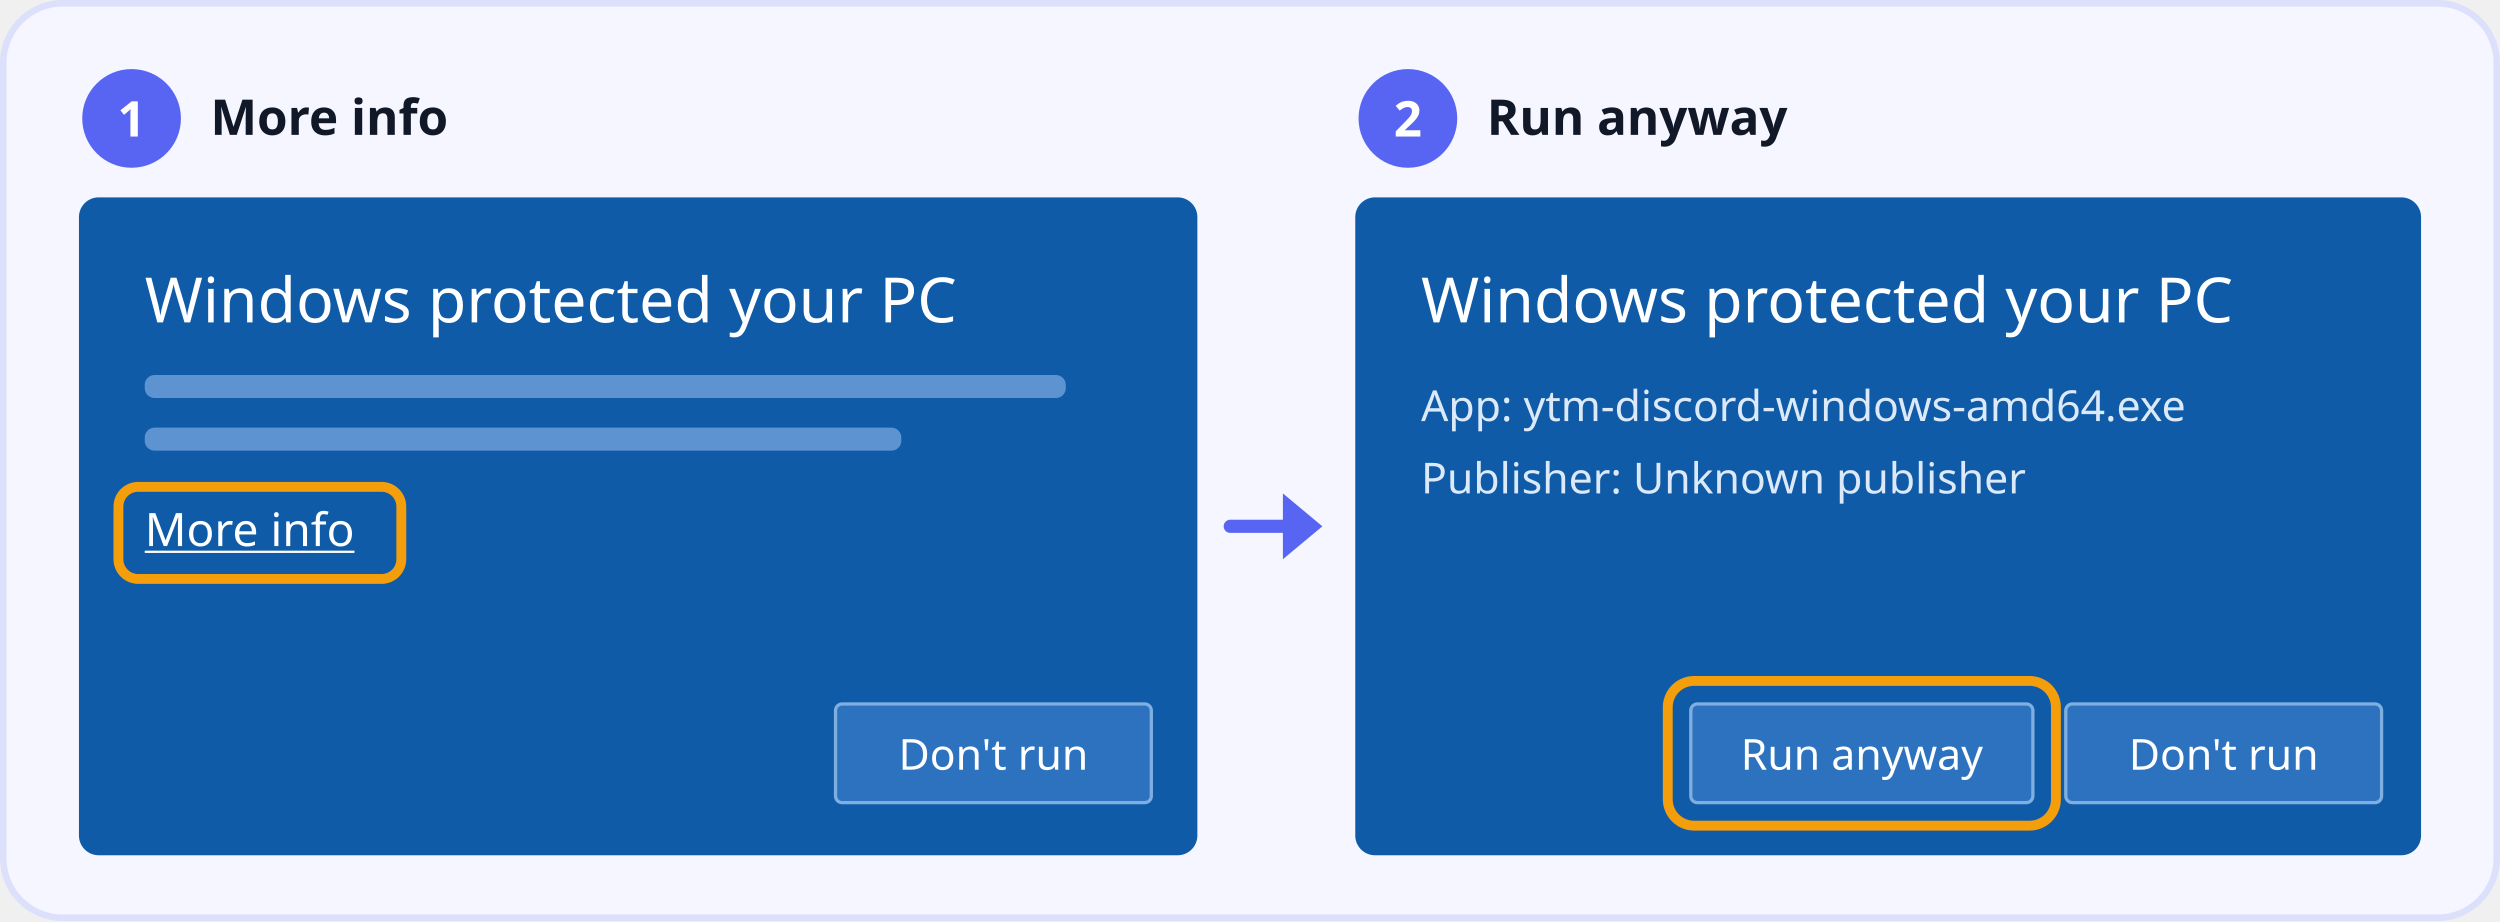
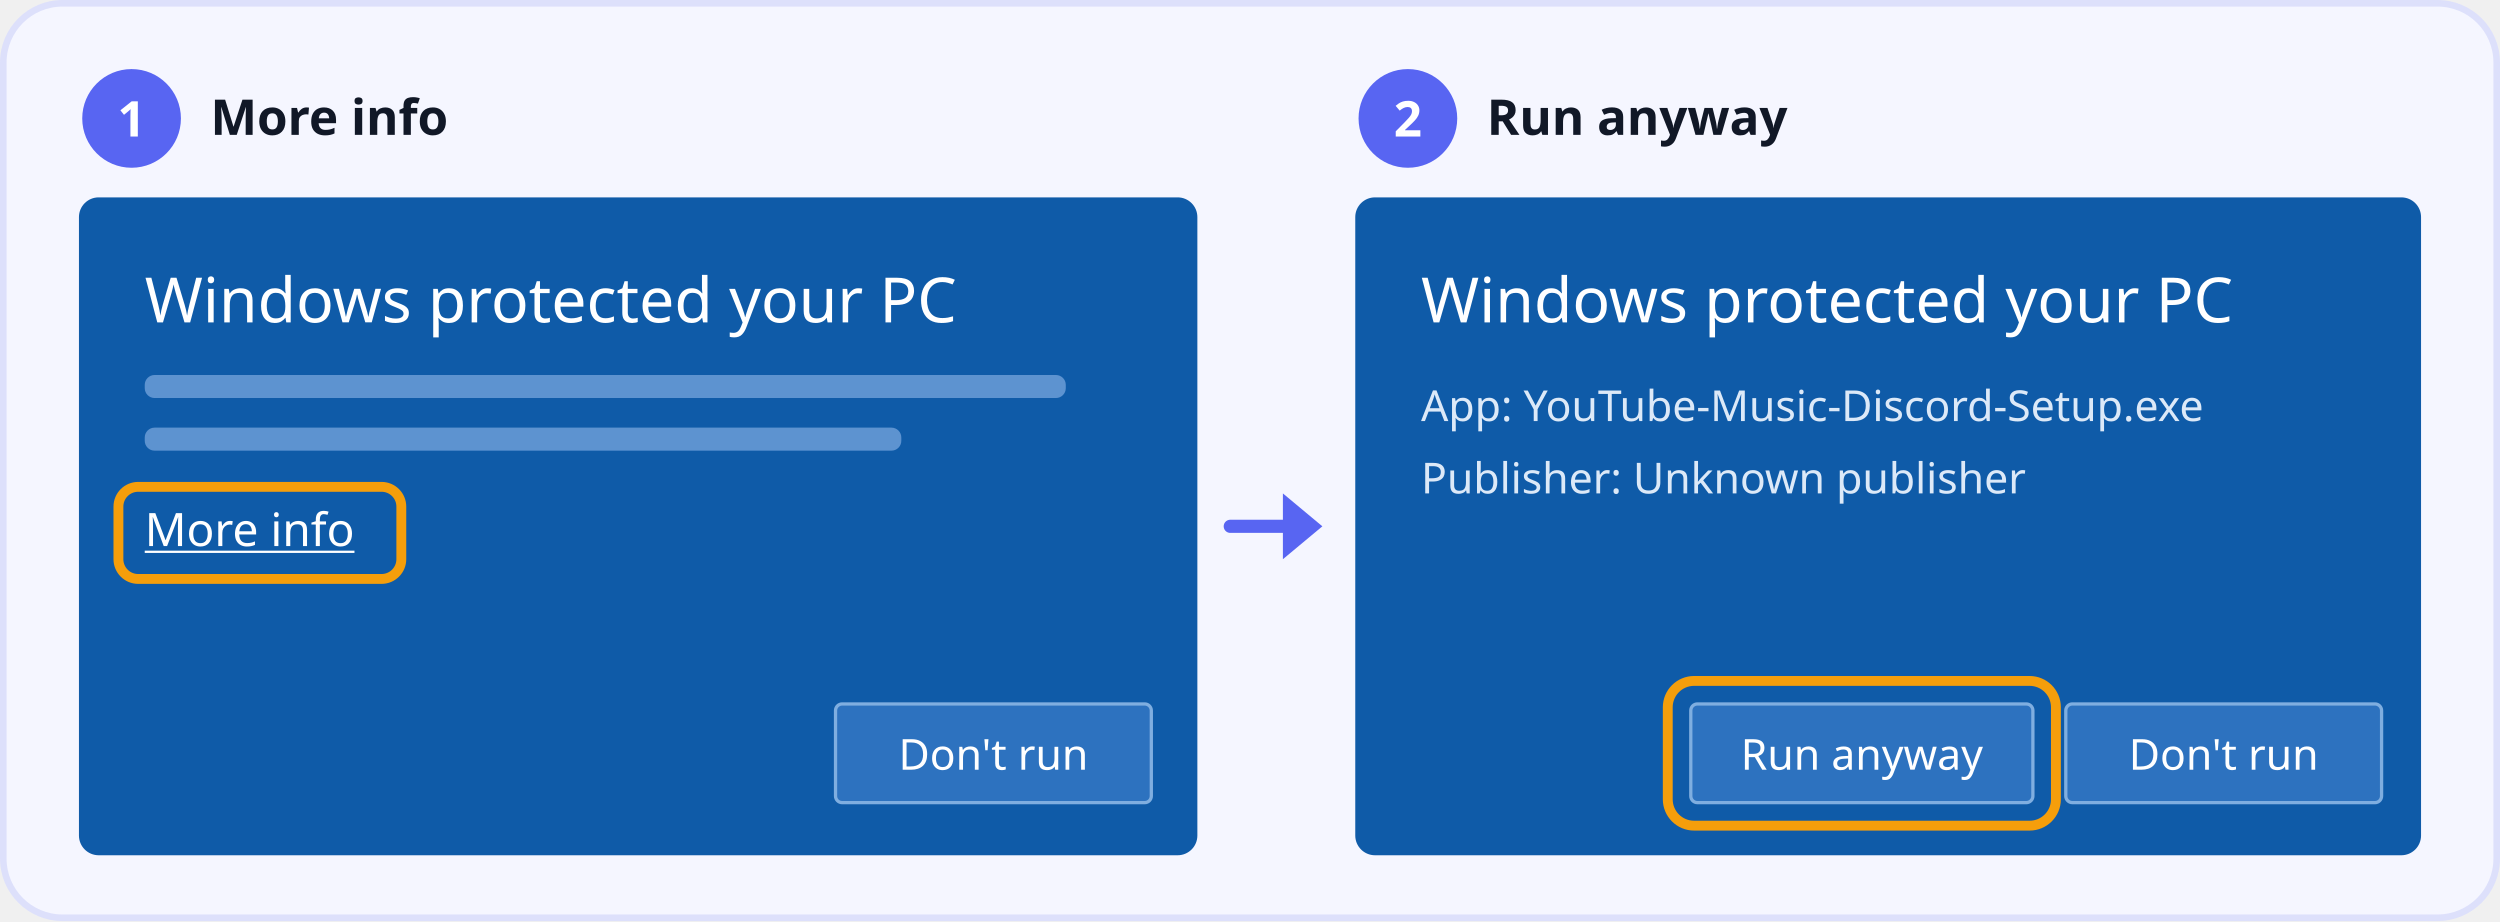
<svg xmlns="http://www.w3.org/2000/svg" width="760" height="280" viewBox="0 0 760 280" font-family="'Segoe UI', -apple-system, BlinkMacSystemFont, 'Leelawadee UI', 'Noto Sans Thai', Tahoma, sans-serif">
  <rect x="1" y="1" width="758" height="278" rx="18" fill="#F5F6FF" stroke="#DDE0FB" stroke-width="2" />
  <circle cx="40" cy="36" r="15" fill="#5865F2" />
  <text x="40" y="41.5" font-size="15" font-weight="700" fill="#fff" text-anchor="middle">1</text>
  <text x="64" y="41" font-size="15" font-weight="600" fill="#111827">More info</text>
  <rect x="24" y="60" width="340" height="200" rx="6" fill="#0F5BA8" />
  <text x="44" y="98" font-size="19" fill="#fff">Windows protected your PC</text>
  <rect x="44" y="114" width="280" height="7" rx="3" fill="#5D93D0" />
  <rect x="44" y="130" width="230" height="7" rx="3" fill="#5D93D0" />
  <text x="44" y="166" font-size="14" fill="#fff" text-decoration="underline">More info</text>
  <rect x="36" y="148" width="86" height="28" rx="6" fill="none" stroke="#F59E0B" stroke-width="3" />
  <rect x="254" y="214" width="96" height="30" rx="2" fill="#2D72BF" stroke="#7FAEE0" />
  <text x="302" y="234" font-size="13" fill="#fff" text-anchor="middle">Don't run</text>
  <path d="M374,160 H392" stroke="#5865F2" stroke-width="4" stroke-linecap="round" />
  <path d="M390,150 L402,160 L390,170 z" fill="#5865F2" />
  <circle cx="428" cy="36" r="15" fill="#5865F2" />
  <text x="428" y="41.5" font-size="15" font-weight="700" fill="#fff" text-anchor="middle">2</text>
  <text x="452" y="41" font-size="15" font-weight="600" fill="#111827">Run anyway</text>
  <rect x="412" y="60" width="324" height="200" rx="6" fill="#0F5BA8" />
  <text x="432" y="98" font-size="19" fill="#fff">Windows protected your PC</text>
-   <text x="432" y="128" font-size="13" fill="#DCE9F8">App: ytm-discord-windows-amd64.exe</text>
+   <text x="432" y="128" font-size="13" fill="#DCE9F8">App: YouTube-Music-Discord-Setup.exe</text>
  <text x="432" y="150" font-size="13" fill="#DCE9F8">Publisher: Unknown publisher</text>
  <rect x="514" y="214" width="104" height="30" rx="2" fill="#2D72BF" stroke="#7FAEE0" />
  <text x="566" y="234" font-size="13" fill="#fff" text-anchor="middle">Run anyway</text>
  <rect x="507" y="207" width="118" height="44" rx="8" fill="none" stroke="#F59E0B" stroke-width="3" />
  <rect x="628" y="214" width="96" height="30" rx="2" fill="#2D72BF" stroke="#7FAEE0" />
  <text x="676" y="234" font-size="13" fill="#fff" text-anchor="middle">Don't run</text>
</svg>
